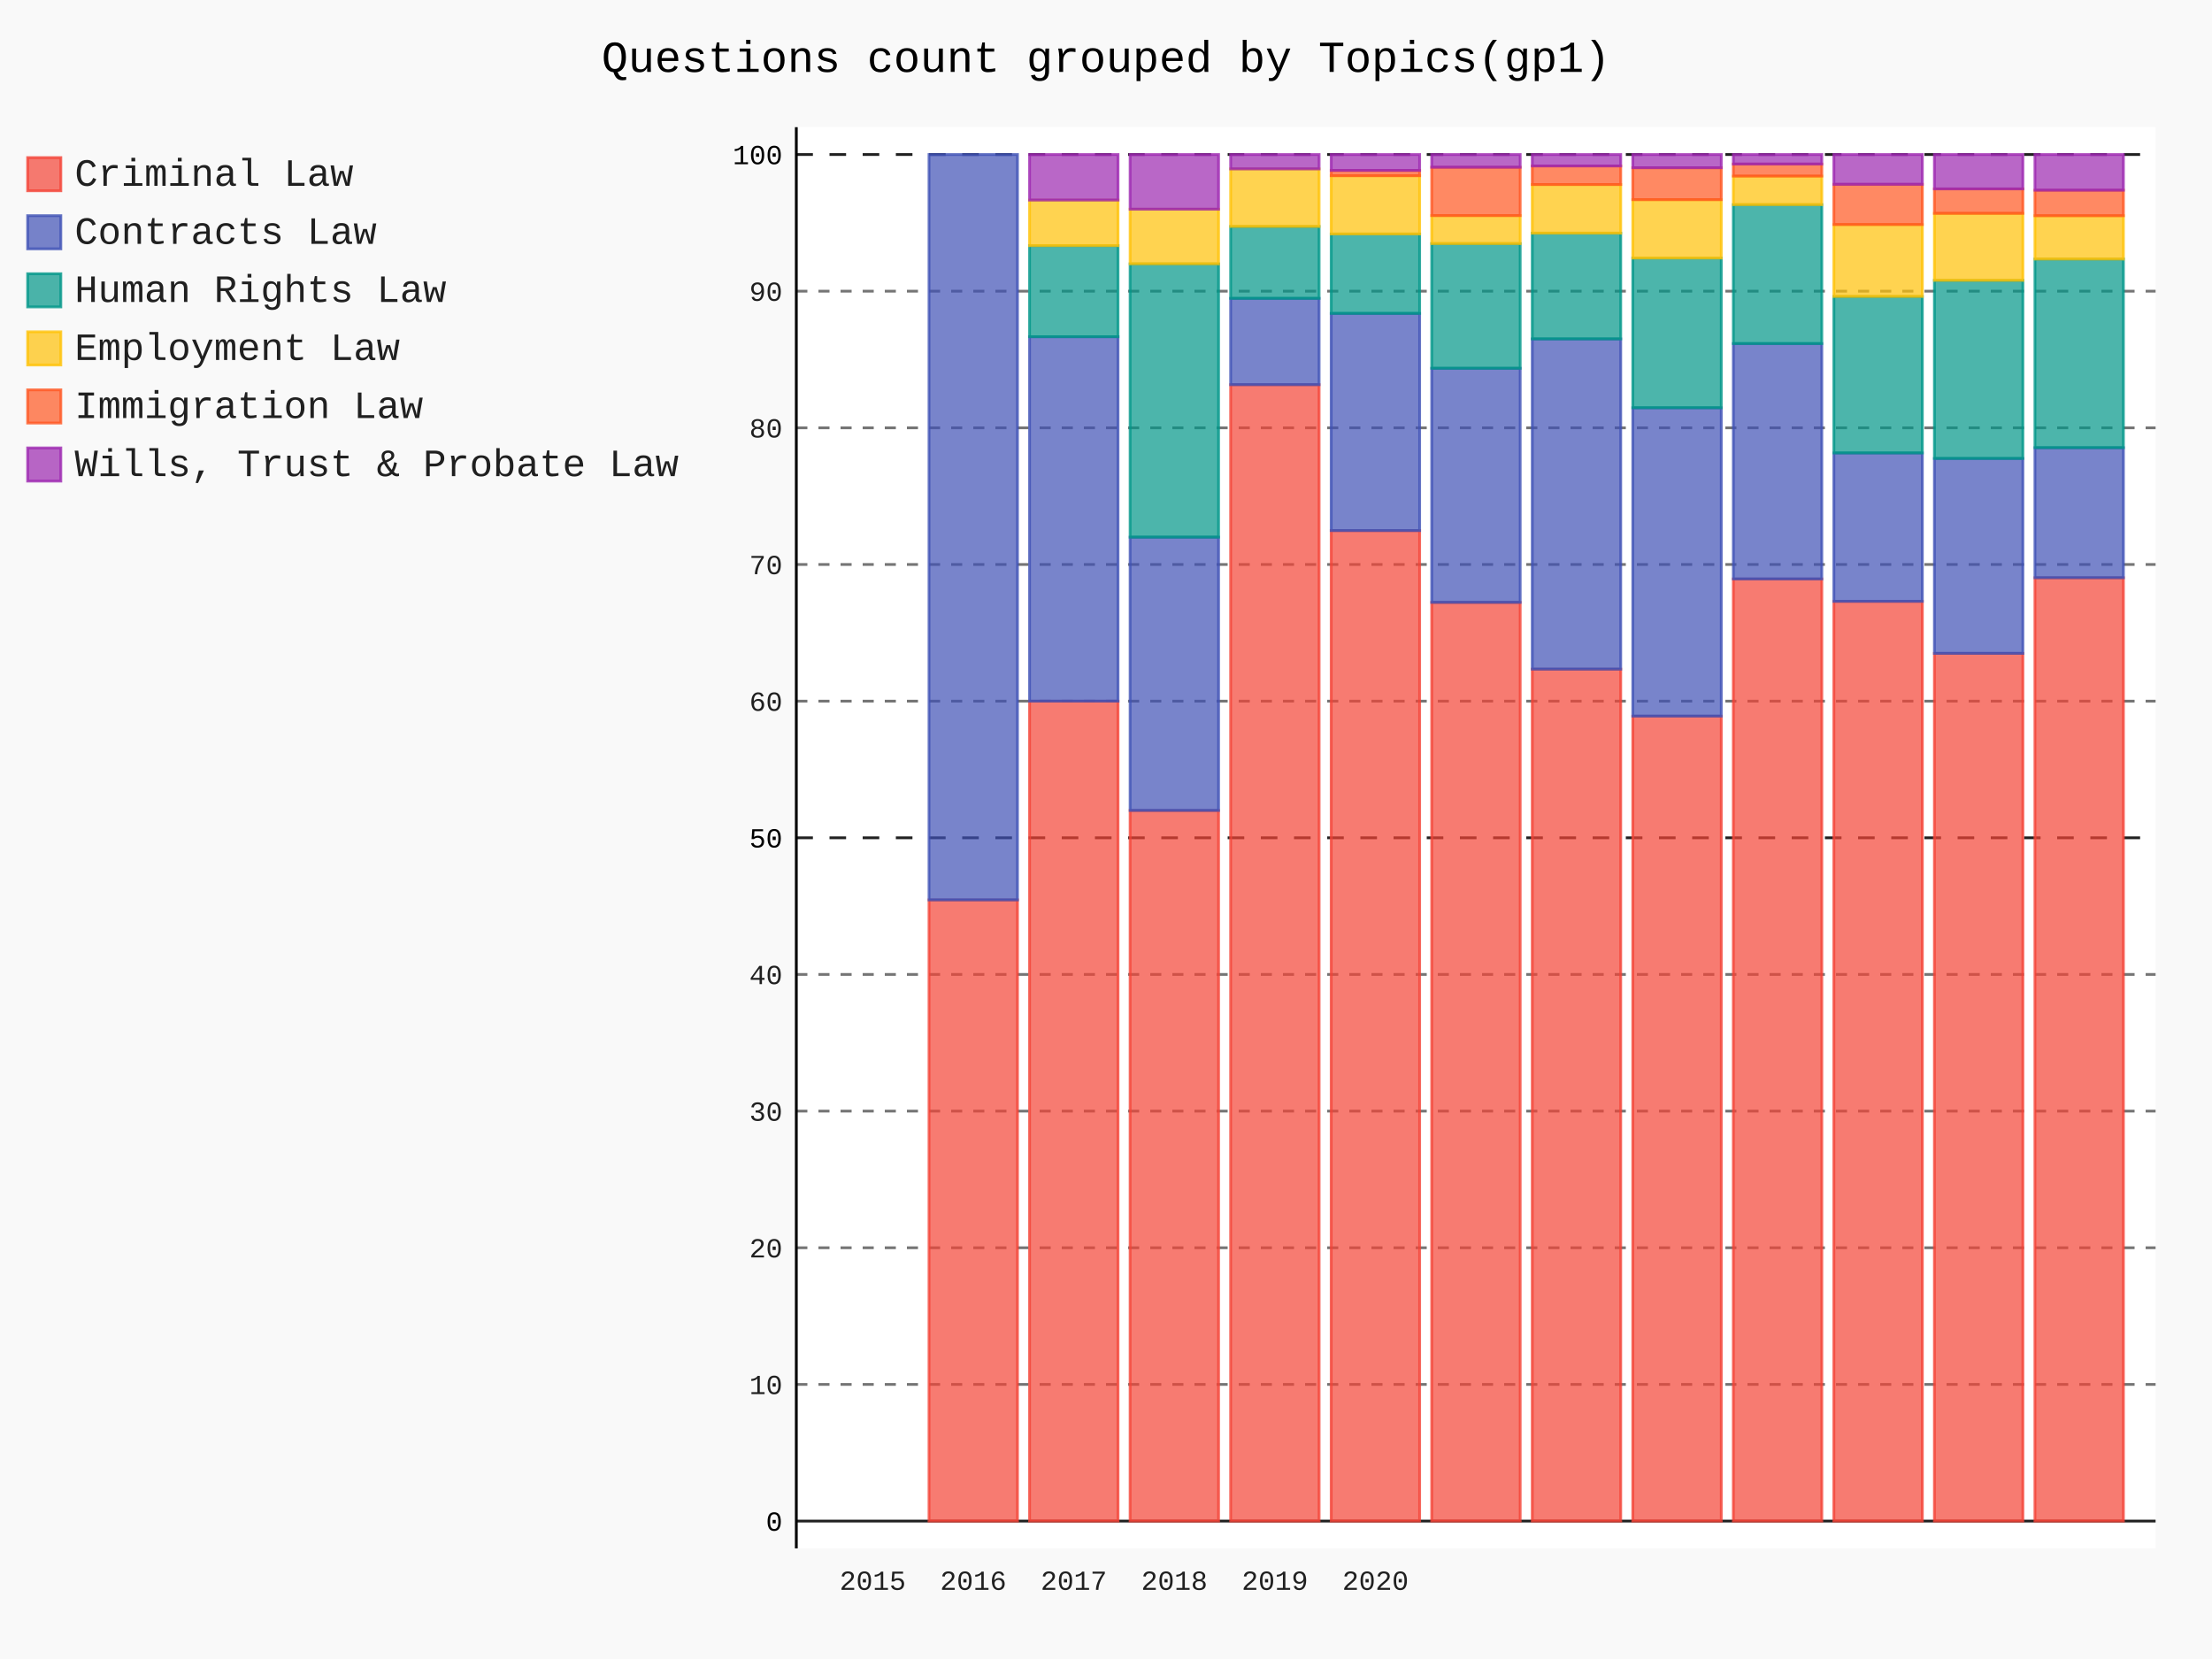
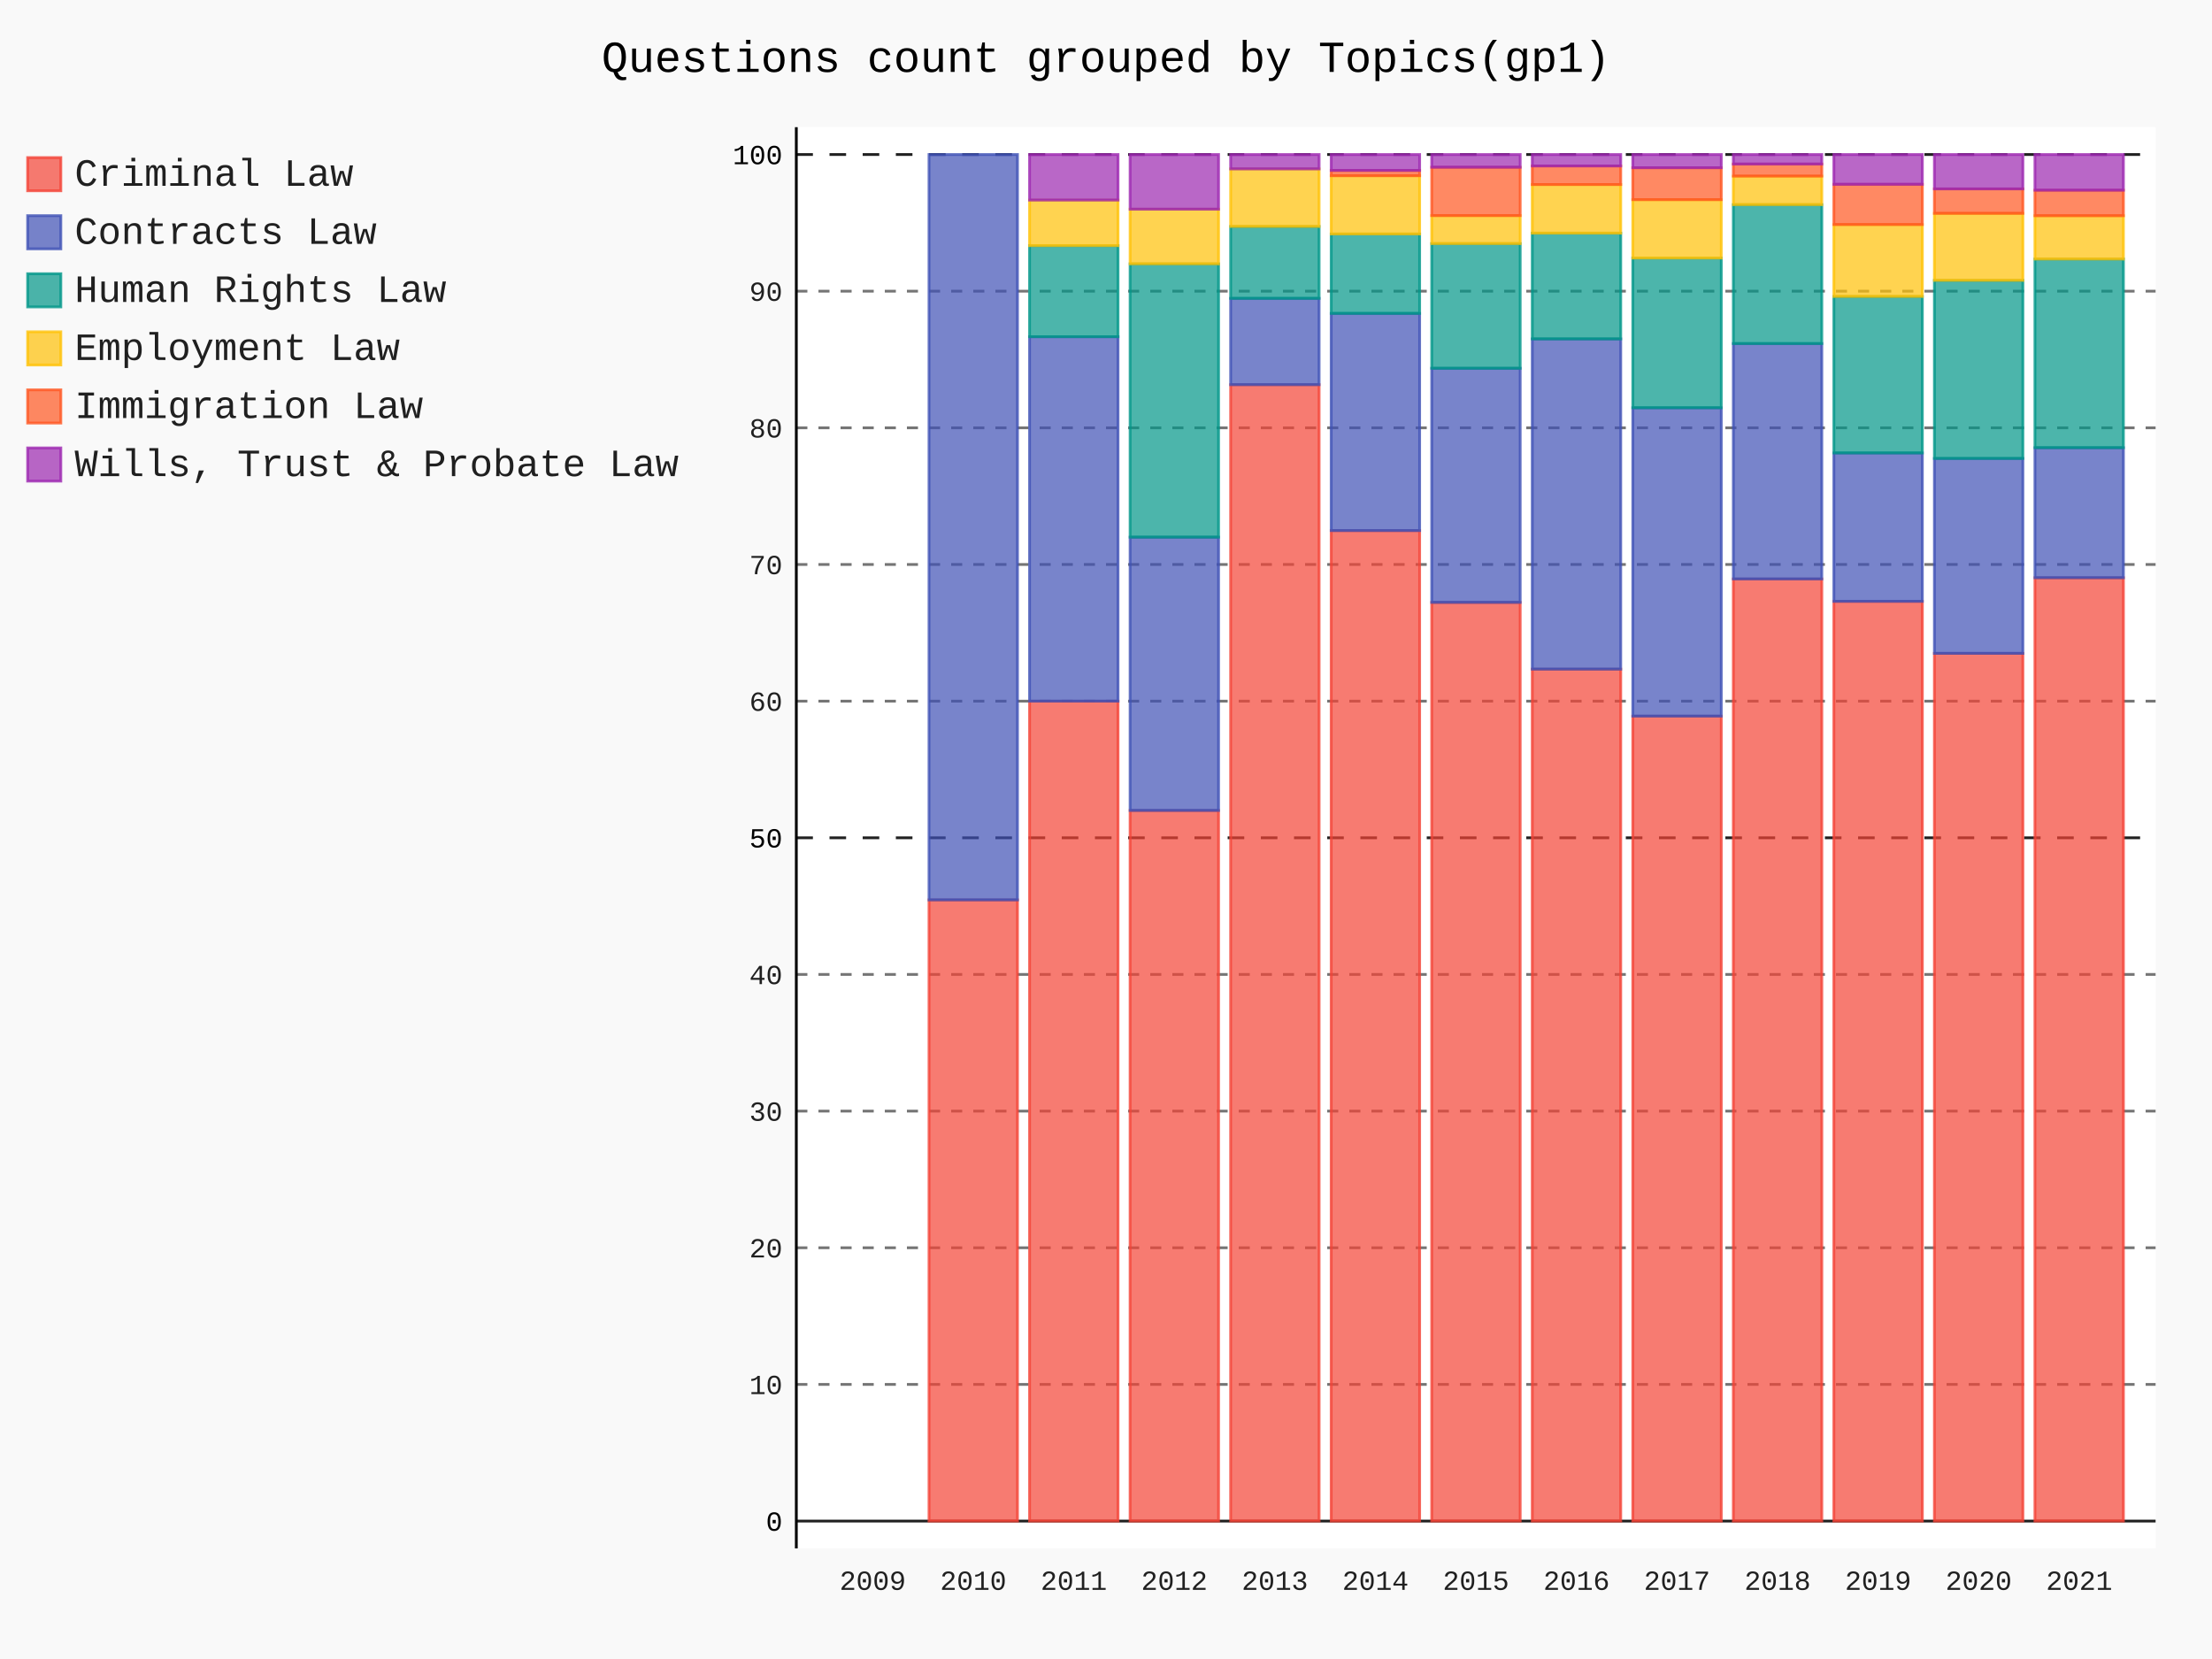
- <svg xmlns="http://www.w3.org/2000/svg" id="chart-3c32b0e2-cc9c-4725-97db-57f693dddc30" class="pygal-chart" viewBox="0 0 800 600">
+ <svg xmlns="http://www.w3.org/2000/svg" id="chart-4f67b0ef-8047-48c5-a798-79269f9b2502" class="pygal-chart" viewBox="0 0 800 600">
  <defs>
-     <style type="text/css">#chart-3c32b0e2-cc9c-4725-97db-57f693dddc30{-webkit-user-select:none;-webkit-font-smoothing:antialiased;font-family:Consolas,"Liberation Mono",Menlo,Courier,monospace}#chart-3c32b0e2-cc9c-4725-97db-57f693dddc30 .title{font-family:Consolas,"Liberation Mono",Menlo,Courier,monospace;font-size:16px}#chart-3c32b0e2-cc9c-4725-97db-57f693dddc30 .legends .legend text{font-family:Consolas,"Liberation Mono",Menlo,Courier,monospace;font-size:14px}#chart-3c32b0e2-cc9c-4725-97db-57f693dddc30 .axis text{font-family:Consolas,"Liberation Mono",Menlo,Courier,monospace;font-size:10px}#chart-3c32b0e2-cc9c-4725-97db-57f693dddc30 .axis text.major{font-family:Consolas,"Liberation Mono",Menlo,Courier,monospace;font-size:10px}#chart-3c32b0e2-cc9c-4725-97db-57f693dddc30 .text-overlay text.value{font-family:Consolas,"Liberation Mono",Menlo,Courier,monospace;font-size:16px}#chart-3c32b0e2-cc9c-4725-97db-57f693dddc30 .text-overlay text.label{font-family:Consolas,"Liberation Mono",Menlo,Courier,monospace;font-size:10px}#chart-3c32b0e2-cc9c-4725-97db-57f693dddc30 .tooltip{font-family:Consolas,"Liberation Mono",Menlo,Courier,monospace;font-size:14px}#chart-3c32b0e2-cc9c-4725-97db-57f693dddc30 text.no_data{font-family:Consolas,"Liberation Mono",Menlo,Courier,monospace;font-size:64px}
- #chart-3c32b0e2-cc9c-4725-97db-57f693dddc30{background-color:rgba(249,249,249,1)}#chart-3c32b0e2-cc9c-4725-97db-57f693dddc30 path,#chart-3c32b0e2-cc9c-4725-97db-57f693dddc30 line,#chart-3c32b0e2-cc9c-4725-97db-57f693dddc30 rect,#chart-3c32b0e2-cc9c-4725-97db-57f693dddc30 circle{-webkit-transition:150ms;-moz-transition:150ms;transition:150ms}#chart-3c32b0e2-cc9c-4725-97db-57f693dddc30 .graph &gt; .background{fill:rgba(249,249,249,1)}#chart-3c32b0e2-cc9c-4725-97db-57f693dddc30 .plot &gt; .background{fill:rgba(255,255,255,1)}#chart-3c32b0e2-cc9c-4725-97db-57f693dddc30 .graph{fill:rgba(0,0,0,.87)}#chart-3c32b0e2-cc9c-4725-97db-57f693dddc30 text.no_data{fill:rgba(0,0,0,1)}#chart-3c32b0e2-cc9c-4725-97db-57f693dddc30 .title{fill:rgba(0,0,0,1)}#chart-3c32b0e2-cc9c-4725-97db-57f693dddc30 .legends .legend text{fill:rgba(0,0,0,.87)}#chart-3c32b0e2-cc9c-4725-97db-57f693dddc30 .legends .legend:hover text{fill:rgba(0,0,0,1)}#chart-3c32b0e2-cc9c-4725-97db-57f693dddc30 .axis .line{stroke:rgba(0,0,0,1)}#chart-3c32b0e2-cc9c-4725-97db-57f693dddc30 .axis .guide.line{stroke:rgba(0,0,0,.54)}#chart-3c32b0e2-cc9c-4725-97db-57f693dddc30 .axis .major.line{stroke:rgba(0,0,0,.87)}#chart-3c32b0e2-cc9c-4725-97db-57f693dddc30 .axis text.major{fill:rgba(0,0,0,1)}#chart-3c32b0e2-cc9c-4725-97db-57f693dddc30 .axis.y .guides:hover .guide.line,#chart-3c32b0e2-cc9c-4725-97db-57f693dddc30 .line-graph .axis.x .guides:hover .guide.line,#chart-3c32b0e2-cc9c-4725-97db-57f693dddc30 .stackedline-graph .axis.x .guides:hover .guide.line,#chart-3c32b0e2-cc9c-4725-97db-57f693dddc30 .xy-graph .axis.x .guides:hover .guide.line{stroke:rgba(0,0,0,1)}#chart-3c32b0e2-cc9c-4725-97db-57f693dddc30 .axis .guides:hover text{fill:rgba(0,0,0,1)}#chart-3c32b0e2-cc9c-4725-97db-57f693dddc30 .reactive{fill-opacity:.7;stroke-opacity:.8}#chart-3c32b0e2-cc9c-4725-97db-57f693dddc30 .ci{stroke:rgba(0,0,0,.87)}#chart-3c32b0e2-cc9c-4725-97db-57f693dddc30 .reactive.active,#chart-3c32b0e2-cc9c-4725-97db-57f693dddc30 .active .reactive{fill-opacity:.8;stroke-opacity:.9;stroke-width:4}#chart-3c32b0e2-cc9c-4725-97db-57f693dddc30 .ci .reactive.active{stroke-width:1.5}#chart-3c32b0e2-cc9c-4725-97db-57f693dddc30 .series text{fill:rgba(0,0,0,1)}#chart-3c32b0e2-cc9c-4725-97db-57f693dddc30 .tooltip rect{fill:rgba(255,255,255,1);stroke:rgba(0,0,0,1);-webkit-transition:opacity 150ms;-moz-transition:opacity 150ms;transition:opacity 150ms}#chart-3c32b0e2-cc9c-4725-97db-57f693dddc30 .tooltip .label{fill:rgba(0,0,0,.87)}#chart-3c32b0e2-cc9c-4725-97db-57f693dddc30 .tooltip .label{fill:rgba(0,0,0,.87)}#chart-3c32b0e2-cc9c-4725-97db-57f693dddc30 .tooltip .legend{font-size:.8em;fill:rgba(0,0,0,.54)}#chart-3c32b0e2-cc9c-4725-97db-57f693dddc30 .tooltip .x_label{font-size:.6em;fill:rgba(0,0,0,1)}#chart-3c32b0e2-cc9c-4725-97db-57f693dddc30 .tooltip .xlink{font-size:.5em;text-decoration:underline}#chart-3c32b0e2-cc9c-4725-97db-57f693dddc30 .tooltip .value{font-size:1.5em}#chart-3c32b0e2-cc9c-4725-97db-57f693dddc30 .bound{font-size:.5em}#chart-3c32b0e2-cc9c-4725-97db-57f693dddc30 .max-value{font-size:.75em;fill:rgba(0,0,0,.54)}#chart-3c32b0e2-cc9c-4725-97db-57f693dddc30 .map-element{fill:rgba(255,255,255,1);stroke:rgba(0,0,0,.54) !important}#chart-3c32b0e2-cc9c-4725-97db-57f693dddc30 .map-element .reactive{fill-opacity:inherit;stroke-opacity:inherit}#chart-3c32b0e2-cc9c-4725-97db-57f693dddc30 .color-0,#chart-3c32b0e2-cc9c-4725-97db-57f693dddc30 .color-0 a:visited{stroke:#F44336;fill:#F44336}#chart-3c32b0e2-cc9c-4725-97db-57f693dddc30 .color-1,#chart-3c32b0e2-cc9c-4725-97db-57f693dddc30 .color-1 a:visited{stroke:#3F51B5;fill:#3F51B5}#chart-3c32b0e2-cc9c-4725-97db-57f693dddc30 .color-2,#chart-3c32b0e2-cc9c-4725-97db-57f693dddc30 .color-2 a:visited{stroke:#009688;fill:#009688}#chart-3c32b0e2-cc9c-4725-97db-57f693dddc30 .color-3,#chart-3c32b0e2-cc9c-4725-97db-57f693dddc30 .color-3 a:visited{stroke:#FFC107;fill:#FFC107}#chart-3c32b0e2-cc9c-4725-97db-57f693dddc30 .color-4,#chart-3c32b0e2-cc9c-4725-97db-57f693dddc30 .color-4 a:visited{stroke:#FF5722;fill:#FF5722}#chart-3c32b0e2-cc9c-4725-97db-57f693dddc30 .color-5,#chart-3c32b0e2-cc9c-4725-97db-57f693dddc30 .color-5 a:visited{stroke:#9C27B0;fill:#9C27B0}#chart-3c32b0e2-cc9c-4725-97db-57f693dddc30 .text-overlay .color-0 text{fill:black}#chart-3c32b0e2-cc9c-4725-97db-57f693dddc30 .text-overlay .color-1 text{fill:black}#chart-3c32b0e2-cc9c-4725-97db-57f693dddc30 .text-overlay .color-2 text{fill:black}#chart-3c32b0e2-cc9c-4725-97db-57f693dddc30 .text-overlay .color-3 text{fill:black}#chart-3c32b0e2-cc9c-4725-97db-57f693dddc30 .text-overlay .color-4 text{fill:black}#chart-3c32b0e2-cc9c-4725-97db-57f693dddc30 .text-overlay .color-5 text{fill:black}
- #chart-3c32b0e2-cc9c-4725-97db-57f693dddc30 text.no_data{text-anchor:middle}#chart-3c32b0e2-cc9c-4725-97db-57f693dddc30 .guide.line{fill:none}#chart-3c32b0e2-cc9c-4725-97db-57f693dddc30 .centered{text-anchor:middle}#chart-3c32b0e2-cc9c-4725-97db-57f693dddc30 .title{text-anchor:middle}#chart-3c32b0e2-cc9c-4725-97db-57f693dddc30 .legends .legend text{fill-opacity:1}#chart-3c32b0e2-cc9c-4725-97db-57f693dddc30 .axis.x text{text-anchor:middle}#chart-3c32b0e2-cc9c-4725-97db-57f693dddc30 .axis.x:not(.web) text[transform]{text-anchor:start}#chart-3c32b0e2-cc9c-4725-97db-57f693dddc30 .axis.x:not(.web) text[transform].backwards{text-anchor:end}#chart-3c32b0e2-cc9c-4725-97db-57f693dddc30 .axis.y text{text-anchor:end}#chart-3c32b0e2-cc9c-4725-97db-57f693dddc30 .axis.y text[transform].backwards{text-anchor:start}#chart-3c32b0e2-cc9c-4725-97db-57f693dddc30 .axis.y2 text{text-anchor:start}#chart-3c32b0e2-cc9c-4725-97db-57f693dddc30 .axis.y2 text[transform].backwards{text-anchor:end}#chart-3c32b0e2-cc9c-4725-97db-57f693dddc30 .axis .guide.line{stroke-dasharray:4,4}#chart-3c32b0e2-cc9c-4725-97db-57f693dddc30 .axis .major.guide.line{stroke-dasharray:6,6}#chart-3c32b0e2-cc9c-4725-97db-57f693dddc30 .horizontal .axis.y .guide.line,#chart-3c32b0e2-cc9c-4725-97db-57f693dddc30 .horizontal .axis.y2 .guide.line,#chart-3c32b0e2-cc9c-4725-97db-57f693dddc30 .vertical .axis.x .guide.line{opacity:0}#chart-3c32b0e2-cc9c-4725-97db-57f693dddc30 .horizontal .axis.always_show .guide.line,#chart-3c32b0e2-cc9c-4725-97db-57f693dddc30 .vertical .axis.always_show .guide.line{opacity:1 !important}#chart-3c32b0e2-cc9c-4725-97db-57f693dddc30 .axis.y .guides:hover .guide.line,#chart-3c32b0e2-cc9c-4725-97db-57f693dddc30 .axis.y2 .guides:hover .guide.line,#chart-3c32b0e2-cc9c-4725-97db-57f693dddc30 .axis.x .guides:hover .guide.line{opacity:1}#chart-3c32b0e2-cc9c-4725-97db-57f693dddc30 .axis .guides:hover text{opacity:1}#chart-3c32b0e2-cc9c-4725-97db-57f693dddc30 .nofill{fill:none}#chart-3c32b0e2-cc9c-4725-97db-57f693dddc30 .subtle-fill{fill-opacity:.2}#chart-3c32b0e2-cc9c-4725-97db-57f693dddc30 .dot{stroke-width:1px;fill-opacity:1}#chart-3c32b0e2-cc9c-4725-97db-57f693dddc30 .dot.active{stroke-width:5px}#chart-3c32b0e2-cc9c-4725-97db-57f693dddc30 .dot.negative{fill:transparent}#chart-3c32b0e2-cc9c-4725-97db-57f693dddc30 text,#chart-3c32b0e2-cc9c-4725-97db-57f693dddc30 tspan{stroke:none !important}#chart-3c32b0e2-cc9c-4725-97db-57f693dddc30 .series text.active{opacity:1}#chart-3c32b0e2-cc9c-4725-97db-57f693dddc30 .tooltip rect{fill-opacity:.95;stroke-width:.5}#chart-3c32b0e2-cc9c-4725-97db-57f693dddc30 .tooltip text{fill-opacity:1}#chart-3c32b0e2-cc9c-4725-97db-57f693dddc30 .showable{visibility:hidden}#chart-3c32b0e2-cc9c-4725-97db-57f693dddc30 .showable.shown{visibility:visible}#chart-3c32b0e2-cc9c-4725-97db-57f693dddc30 .gauge-background{fill:rgba(229,229,229,1);stroke:none}#chart-3c32b0e2-cc9c-4725-97db-57f693dddc30 .bg-lines{stroke:rgba(249,249,249,1);stroke-width:2px}</style>
+     <style type="text/css">#chart-4f67b0ef-8047-48c5-a798-79269f9b2502{-webkit-user-select:none;-webkit-font-smoothing:antialiased;font-family:Consolas,"Liberation Mono",Menlo,Courier,monospace}#chart-4f67b0ef-8047-48c5-a798-79269f9b2502 .title{font-family:Consolas,"Liberation Mono",Menlo,Courier,monospace;font-size:16px}#chart-4f67b0ef-8047-48c5-a798-79269f9b2502 .legends .legend text{font-family:Consolas,"Liberation Mono",Menlo,Courier,monospace;font-size:14px}#chart-4f67b0ef-8047-48c5-a798-79269f9b2502 .axis text{font-family:Consolas,"Liberation Mono",Menlo,Courier,monospace;font-size:10px}#chart-4f67b0ef-8047-48c5-a798-79269f9b2502 .axis text.major{font-family:Consolas,"Liberation Mono",Menlo,Courier,monospace;font-size:10px}#chart-4f67b0ef-8047-48c5-a798-79269f9b2502 .text-overlay text.value{font-family:Consolas,"Liberation Mono",Menlo,Courier,monospace;font-size:16px}#chart-4f67b0ef-8047-48c5-a798-79269f9b2502 .text-overlay text.label{font-family:Consolas,"Liberation Mono",Menlo,Courier,monospace;font-size:10px}#chart-4f67b0ef-8047-48c5-a798-79269f9b2502 .tooltip{font-family:Consolas,"Liberation Mono",Menlo,Courier,monospace;font-size:14px}#chart-4f67b0ef-8047-48c5-a798-79269f9b2502 text.no_data{font-family:Consolas,"Liberation Mono",Menlo,Courier,monospace;font-size:64px}
+ #chart-4f67b0ef-8047-48c5-a798-79269f9b2502{background-color:rgba(249,249,249,1)}#chart-4f67b0ef-8047-48c5-a798-79269f9b2502 path,#chart-4f67b0ef-8047-48c5-a798-79269f9b2502 line,#chart-4f67b0ef-8047-48c5-a798-79269f9b2502 rect,#chart-4f67b0ef-8047-48c5-a798-79269f9b2502 circle{-webkit-transition:150ms;-moz-transition:150ms;transition:150ms}#chart-4f67b0ef-8047-48c5-a798-79269f9b2502 .graph &gt; .background{fill:rgba(249,249,249,1)}#chart-4f67b0ef-8047-48c5-a798-79269f9b2502 .plot &gt; .background{fill:rgba(255,255,255,1)}#chart-4f67b0ef-8047-48c5-a798-79269f9b2502 .graph{fill:rgba(0,0,0,.87)}#chart-4f67b0ef-8047-48c5-a798-79269f9b2502 text.no_data{fill:rgba(0,0,0,1)}#chart-4f67b0ef-8047-48c5-a798-79269f9b2502 .title{fill:rgba(0,0,0,1)}#chart-4f67b0ef-8047-48c5-a798-79269f9b2502 .legends .legend text{fill:rgba(0,0,0,.87)}#chart-4f67b0ef-8047-48c5-a798-79269f9b2502 .legends .legend:hover text{fill:rgba(0,0,0,1)}#chart-4f67b0ef-8047-48c5-a798-79269f9b2502 .axis .line{stroke:rgba(0,0,0,1)}#chart-4f67b0ef-8047-48c5-a798-79269f9b2502 .axis .guide.line{stroke:rgba(0,0,0,.54)}#chart-4f67b0ef-8047-48c5-a798-79269f9b2502 .axis .major.line{stroke:rgba(0,0,0,.87)}#chart-4f67b0ef-8047-48c5-a798-79269f9b2502 .axis text.major{fill:rgba(0,0,0,1)}#chart-4f67b0ef-8047-48c5-a798-79269f9b2502 .axis.y .guides:hover .guide.line,#chart-4f67b0ef-8047-48c5-a798-79269f9b2502 .line-graph .axis.x .guides:hover .guide.line,#chart-4f67b0ef-8047-48c5-a798-79269f9b2502 .stackedline-graph .axis.x .guides:hover .guide.line,#chart-4f67b0ef-8047-48c5-a798-79269f9b2502 .xy-graph .axis.x .guides:hover .guide.line{stroke:rgba(0,0,0,1)}#chart-4f67b0ef-8047-48c5-a798-79269f9b2502 .axis .guides:hover text{fill:rgba(0,0,0,1)}#chart-4f67b0ef-8047-48c5-a798-79269f9b2502 .reactive{fill-opacity:.7;stroke-opacity:.8}#chart-4f67b0ef-8047-48c5-a798-79269f9b2502 .ci{stroke:rgba(0,0,0,.87)}#chart-4f67b0ef-8047-48c5-a798-79269f9b2502 .reactive.active,#chart-4f67b0ef-8047-48c5-a798-79269f9b2502 .active .reactive{fill-opacity:.8;stroke-opacity:.9;stroke-width:4}#chart-4f67b0ef-8047-48c5-a798-79269f9b2502 .ci .reactive.active{stroke-width:1.5}#chart-4f67b0ef-8047-48c5-a798-79269f9b2502 .series text{fill:rgba(0,0,0,1)}#chart-4f67b0ef-8047-48c5-a798-79269f9b2502 .tooltip rect{fill:rgba(255,255,255,1);stroke:rgba(0,0,0,1);-webkit-transition:opacity 150ms;-moz-transition:opacity 150ms;transition:opacity 150ms}#chart-4f67b0ef-8047-48c5-a798-79269f9b2502 .tooltip .label{fill:rgba(0,0,0,.87)}#chart-4f67b0ef-8047-48c5-a798-79269f9b2502 .tooltip .label{fill:rgba(0,0,0,.87)}#chart-4f67b0ef-8047-48c5-a798-79269f9b2502 .tooltip .legend{font-size:.8em;fill:rgba(0,0,0,.54)}#chart-4f67b0ef-8047-48c5-a798-79269f9b2502 .tooltip .x_label{font-size:.6em;fill:rgba(0,0,0,1)}#chart-4f67b0ef-8047-48c5-a798-79269f9b2502 .tooltip .xlink{font-size:.5em;text-decoration:underline}#chart-4f67b0ef-8047-48c5-a798-79269f9b2502 .tooltip .value{font-size:1.5em}#chart-4f67b0ef-8047-48c5-a798-79269f9b2502 .bound{font-size:.5em}#chart-4f67b0ef-8047-48c5-a798-79269f9b2502 .max-value{font-size:.75em;fill:rgba(0,0,0,.54)}#chart-4f67b0ef-8047-48c5-a798-79269f9b2502 .map-element{fill:rgba(255,255,255,1);stroke:rgba(0,0,0,.54) !important}#chart-4f67b0ef-8047-48c5-a798-79269f9b2502 .map-element .reactive{fill-opacity:inherit;stroke-opacity:inherit}#chart-4f67b0ef-8047-48c5-a798-79269f9b2502 .color-0,#chart-4f67b0ef-8047-48c5-a798-79269f9b2502 .color-0 a:visited{stroke:#F44336;fill:#F44336}#chart-4f67b0ef-8047-48c5-a798-79269f9b2502 .color-1,#chart-4f67b0ef-8047-48c5-a798-79269f9b2502 .color-1 a:visited{stroke:#3F51B5;fill:#3F51B5}#chart-4f67b0ef-8047-48c5-a798-79269f9b2502 .color-2,#chart-4f67b0ef-8047-48c5-a798-79269f9b2502 .color-2 a:visited{stroke:#009688;fill:#009688}#chart-4f67b0ef-8047-48c5-a798-79269f9b2502 .color-3,#chart-4f67b0ef-8047-48c5-a798-79269f9b2502 .color-3 a:visited{stroke:#FFC107;fill:#FFC107}#chart-4f67b0ef-8047-48c5-a798-79269f9b2502 .color-4,#chart-4f67b0ef-8047-48c5-a798-79269f9b2502 .color-4 a:visited{stroke:#FF5722;fill:#FF5722}#chart-4f67b0ef-8047-48c5-a798-79269f9b2502 .color-5,#chart-4f67b0ef-8047-48c5-a798-79269f9b2502 .color-5 a:visited{stroke:#9C27B0;fill:#9C27B0}#chart-4f67b0ef-8047-48c5-a798-79269f9b2502 .text-overlay .color-0 text{fill:black}#chart-4f67b0ef-8047-48c5-a798-79269f9b2502 .text-overlay .color-1 text{fill:black}#chart-4f67b0ef-8047-48c5-a798-79269f9b2502 .text-overlay .color-2 text{fill:black}#chart-4f67b0ef-8047-48c5-a798-79269f9b2502 .text-overlay .color-3 text{fill:black}#chart-4f67b0ef-8047-48c5-a798-79269f9b2502 .text-overlay .color-4 text{fill:black}#chart-4f67b0ef-8047-48c5-a798-79269f9b2502 .text-overlay .color-5 text{fill:black}
+ #chart-4f67b0ef-8047-48c5-a798-79269f9b2502 text.no_data{text-anchor:middle}#chart-4f67b0ef-8047-48c5-a798-79269f9b2502 .guide.line{fill:none}#chart-4f67b0ef-8047-48c5-a798-79269f9b2502 .centered{text-anchor:middle}#chart-4f67b0ef-8047-48c5-a798-79269f9b2502 .title{text-anchor:middle}#chart-4f67b0ef-8047-48c5-a798-79269f9b2502 .legends .legend text{fill-opacity:1}#chart-4f67b0ef-8047-48c5-a798-79269f9b2502 .axis.x text{text-anchor:middle}#chart-4f67b0ef-8047-48c5-a798-79269f9b2502 .axis.x:not(.web) text[transform]{text-anchor:start}#chart-4f67b0ef-8047-48c5-a798-79269f9b2502 .axis.x:not(.web) text[transform].backwards{text-anchor:end}#chart-4f67b0ef-8047-48c5-a798-79269f9b2502 .axis.y text{text-anchor:end}#chart-4f67b0ef-8047-48c5-a798-79269f9b2502 .axis.y text[transform].backwards{text-anchor:start}#chart-4f67b0ef-8047-48c5-a798-79269f9b2502 .axis.y2 text{text-anchor:start}#chart-4f67b0ef-8047-48c5-a798-79269f9b2502 .axis.y2 text[transform].backwards{text-anchor:end}#chart-4f67b0ef-8047-48c5-a798-79269f9b2502 .axis .guide.line{stroke-dasharray:4,4}#chart-4f67b0ef-8047-48c5-a798-79269f9b2502 .axis .major.guide.line{stroke-dasharray:6,6}#chart-4f67b0ef-8047-48c5-a798-79269f9b2502 .horizontal .axis.y .guide.line,#chart-4f67b0ef-8047-48c5-a798-79269f9b2502 .horizontal .axis.y2 .guide.line,#chart-4f67b0ef-8047-48c5-a798-79269f9b2502 .vertical .axis.x .guide.line{opacity:0}#chart-4f67b0ef-8047-48c5-a798-79269f9b2502 .horizontal .axis.always_show .guide.line,#chart-4f67b0ef-8047-48c5-a798-79269f9b2502 .vertical .axis.always_show .guide.line{opacity:1 !important}#chart-4f67b0ef-8047-48c5-a798-79269f9b2502 .axis.y .guides:hover .guide.line,#chart-4f67b0ef-8047-48c5-a798-79269f9b2502 .axis.y2 .guides:hover .guide.line,#chart-4f67b0ef-8047-48c5-a798-79269f9b2502 .axis.x .guides:hover .guide.line{opacity:1}#chart-4f67b0ef-8047-48c5-a798-79269f9b2502 .axis .guides:hover text{opacity:1}#chart-4f67b0ef-8047-48c5-a798-79269f9b2502 .nofill{fill:none}#chart-4f67b0ef-8047-48c5-a798-79269f9b2502 .subtle-fill{fill-opacity:.2}#chart-4f67b0ef-8047-48c5-a798-79269f9b2502 .dot{stroke-width:1px;fill-opacity:1}#chart-4f67b0ef-8047-48c5-a798-79269f9b2502 .dot.active{stroke-width:5px}#chart-4f67b0ef-8047-48c5-a798-79269f9b2502 .dot.negative{fill:transparent}#chart-4f67b0ef-8047-48c5-a798-79269f9b2502 text,#chart-4f67b0ef-8047-48c5-a798-79269f9b2502 tspan{stroke:none !important}#chart-4f67b0ef-8047-48c5-a798-79269f9b2502 .series text.active{opacity:1}#chart-4f67b0ef-8047-48c5-a798-79269f9b2502 .tooltip rect{fill-opacity:.95;stroke-width:.5}#chart-4f67b0ef-8047-48c5-a798-79269f9b2502 .tooltip text{fill-opacity:1}#chart-4f67b0ef-8047-48c5-a798-79269f9b2502 .showable{visibility:hidden}#chart-4f67b0ef-8047-48c5-a798-79269f9b2502 .showable.shown{visibility:visible}#chart-4f67b0ef-8047-48c5-a798-79269f9b2502 .gauge-background{fill:rgba(229,229,229,1);stroke:none}#chart-4f67b0ef-8047-48c5-a798-79269f9b2502 .bg-lines{stroke:rgba(249,249,249,1);stroke-width:2px}</style>
  </defs>
  <g class="graph stackedbar-graph vertical">
    <rect class="background" height="600" width="800" x="0" y="0" />
    <g class="plot" transform="translate(288, 46)">
      <rect class="background" height="514" width="491.6" x="0" y="0" />
      <g class="axis y always_show">
        <g class="guides">
          <path class="axis major line" d="M0 504.115 h491.6" />
          <text class="major" x="-5" y="507.615">0</text>
        </g>
        <g class="guides">
          <path class="guide line" d="M0 454.692 h491.6" />
          <text class="" x="-5" y="458.192">10</text>
        </g>
        <g class="guides">
          <path class="guide line" d="M0 405.269 h491.6" />
          <text class="" x="-5" y="408.769">20</text>
        </g>
        <g class="guides">
          <path class="guide line" d="M0 355.846 h491.6" />
          <text class="" x="-5" y="359.346">30</text>
        </g>
        <g class="guides">
          <path class="guide line" d="M0 306.423 h491.6" />
          <text class="" x="-5" y="309.923">40</text>
        </g>
        <g class="guides">
          <path class="major guide line" d="M0 257 h491.6" />
          <text class="major" x="-5" y="260.5">50</text>
        </g>
        <g class="guides">
          <path class="guide line" d="M0 207.577 h491.6" />
          <text class="" x="-5" y="211.077">60</text>
        </g>
        <g class="guides">
          <path class="guide line" d="M0 158.154 h491.6" />
          <text class="" x="-5" y="161.654">70</text>
        </g>
        <g class="guides">
          <path class="guide line" d="M0 108.731 h491.6" />
          <text class="" x="-5" y="112.231">80</text>
        </g>
        <g class="guides">
          <path class="guide line" d="M0 59.308 h491.6" />
          <text class="" x="-5" y="62.808">90</text>
        </g>
        <g class="guides">
          <path class="major guide line" d="M0 9.885 h491.6" />
          <text class="major" x="-5" y="13.385">100</text>
        </g>
      </g>
      <g class="axis x">
        <path class="line" d="M0 0 v514" />
        <g class="guides">
          <path class="guide line" d="M27.634 0 v514" />
-           <text class="" x="27.634" y="529.0">2015</text>
+           <text class="" x="27.634" y="529.0">2009</text>
        </g>
        <g class="guides">
          <path class="guide line" d="M63.995 0 v514" />
-           <text class="" x="63.995" y="529.0">2016</text>
+           <text class="" x="63.995" y="529.0">2010</text>
        </g>
        <g class="guides">
          <path class="guide line" d="M100.356 0 v514" />
-           <text class="" x="100.356" y="529.0">2017</text>
+           <text class="" x="100.356" y="529.0">2011</text>
        </g>
        <g class="guides">
          <path class="guide line" d="M136.717 0 v514" />
-           <text class="" x="136.717" y="529.0">2018</text>
+           <text class="" x="136.717" y="529.0">2012</text>
        </g>
        <g class="guides">
          <path class="guide line" d="M173.078 0 v514" />
-           <text class="" x="173.078" y="529.0">2019</text>
+           <text class="" x="173.078" y="529.0">2013</text>
        </g>
        <g class="guides">
          <path class="guide line" d="M209.439 0 v514" />
-           <text class="" x="209.439" y="529.0">2020</text>
+           <text class="" x="209.439" y="529.0">2014</text>
+         </g>
+         <g class="guides">
+           <path class="guide line" d="M245.8 0 v514" />
+           <text class="" x="245.8" y="529.0">2015</text>
+         </g>
+         <g class="guides">
+           <path class="guide line" d="M282.161 0 v514" />
+           <text class="" x="282.161" y="529.0">2016</text>
+         </g>
+         <g class="guides">
+           <path class="guide line" d="M318.522 0 v514" />
+           <text class="" x="318.522" y="529.0">2017</text>
+         </g>
+         <g class="guides">
+           <path class="guide line" d="M354.883 0 v514" />
+           <text class="" x="354.883" y="529.0">2018</text>
+         </g>
+         <g class="guides">
+           <path class="guide line" d="M391.244 0 v514" />
+           <text class="" x="391.244" y="529.0">2019</text>
+         </g>
+         <g class="guides">
+           <path class="guide line" d="M427.605 0 v514" />
+           <text class="" x="427.605" y="529.0">2020</text>
+         </g>
+         <g class="guides">
+           <path class="guide line" d="M463.966 0 v514" />
+           <text class="" x="463.966" y="529.0">2021</text>
        </g>
      </g>
      <g class="series serie-0 color-0">
        <g class="bars">
          <g class="bar">
            <rect class="rect reactive tooltip-trigger" height="0.0" rx="0" ry="0" width="31.998" x="11.636" y="504.115" />
          </g>
          <g class="bar">
            <rect class="rect reactive tooltip-trigger" height="224.65" rx="0" ry="0" width="31.998" x="47.996" y="279.465" />
          </g>
          <g class="bar">
            <rect class="rect reactive tooltip-trigger" height="296.538" rx="0" ry="0" width="31.998" x="84.357" y="207.577" />
          </g>
          <g class="bar">
            <rect class="rect reactive tooltip-trigger" height="257.0" rx="0" ry="0" width="31.998" x="120.718" y="247.115" />
          </g>
          <g class="bar">
            <rect class="rect reactive tooltip-trigger" height="410.992" rx="0" ry="0" width="31.998" x="157.079" y="93.123" />
          </g>
          <g class="bar">
            <rect class="rect reactive tooltip-trigger" height="358.222" rx="0" ry="0" width="31.998" x="193.44" y="145.894" />
          </g>
          <g class="bar">
            <rect class="rect reactive tooltip-trigger" height="332.248" rx="0" ry="0" width="31.998" x="229.801" y="171.867" />
          </g>
          <g class="bar">
            <rect class="rect reactive tooltip-trigger" height="308.119" rx="0" ry="0" width="31.998" x="266.162" y="195.997" />
          </g>
          <g class="bar">
            <rect class="rect reactive tooltip-trigger" height="291.122" rx="0" ry="0" width="31.998" x="302.523" y="212.993" />
          </g>
          <g class="bar">
            <rect class="rect reactive tooltip-trigger" height="340.73" rx="0" ry="0" width="31.998" x="338.884" y="163.385" />
          </g>
          <g class="bar">
            <rect class="rect reactive tooltip-trigger" height="332.628" rx="0" ry="0" width="31.998" x="375.245" y="171.488" />
          </g>
          <g class="bar">
            <rect class="rect reactive tooltip-trigger" height="313.817" rx="0" ry="0" width="31.998" x="411.606" y="190.299" />
          </g>
          <g class="bar">
            <rect class="rect reactive tooltip-trigger" height="341.167" rx="0" ry="0" width="31.998" x="447.967" y="162.949" />
          </g>
        </g>
      </g>
      <g class="series serie-1 color-1">
        <g class="bars">
          <g class="bar">
            <rect class="rect reactive tooltip-trigger" height="0.0" rx="0" ry="0" width="31.998" x="11.636" y="504.115" />
          </g>
          <g class="bar">
            <rect class="rect reactive tooltip-trigger" height="269.58" rx="0" ry="0" width="31.998" x="47.996" y="9.885" />
          </g>
          <g class="bar">
            <rect class="rect reactive tooltip-trigger" height="131.795" rx="0" ry="0" width="31.998" x="84.357" y="75.782" />
          </g>
          <g class="bar">
            <rect class="rect reactive tooltip-trigger" height="98.846" rx="0" ry="0" width="31.998" x="120.718" y="148.269" />
          </g>
          <g class="bar">
            <rect class="rect reactive tooltip-trigger" height="31.215" rx="0" ry="0" width="31.998" x="157.079" y="61.909" />
          </g>
          <g class="bar">
            <rect class="rect reactive tooltip-trigger" height="78.541" rx="0" ry="0" width="31.998" x="193.44" y="67.353" />
          </g>
          <g class="bar">
            <rect class="rect reactive tooltip-trigger" height="84.673" rx="0" ry="0" width="31.998" x="229.801" y="87.194" />
          </g>
          <g class="bar">
            <rect class="rect reactive tooltip-trigger" height="119.422" rx="0" ry="0" width="31.998" x="266.162" y="76.575" />
          </g>
          <g class="bar">
            <rect class="rect reactive tooltip-trigger" height="111.511" rx="0" ry="0" width="31.998" x="302.523" y="101.483" />
          </g>
          <g class="bar">
            <rect class="rect reactive tooltip-trigger" height="85.125" rx="0" ry="0" width="31.998" x="338.884" y="78.26" />
          </g>
          <g class="bar">
            <rect class="rect reactive tooltip-trigger" height="53.667" rx="0" ry="0" width="31.998" x="375.245" y="117.821" />
          </g>
          <g class="bar">
            <rect class="rect reactive tooltip-trigger" height="70.489" rx="0" ry="0" width="31.998" x="411.606" y="119.81" />
          </g>
          <g class="bar">
            <rect class="rect reactive tooltip-trigger" height="47.026" rx="0" ry="0" width="31.998" x="447.967" y="115.923" />
          </g>
        </g>
      </g>
      <g class="series serie-2 color-2">
        <g class="bars">
          <g class="bar">
            <rect class="rect reactive tooltip-trigger" height="0.0" rx="0" ry="0" width="31.998" x="11.636" y="504.115" />
          </g>
          <g class="bar">
            <rect class="rect reactive tooltip-trigger" height="0.0" rx="0" ry="0" width="31.998" x="47.996" y="9.885" />
          </g>
          <g class="bar">
            <rect class="rect reactive tooltip-trigger" height="32.949" rx="0" ry="0" width="31.998" x="84.357" y="42.833" />
          </g>
          <g class="bar">
            <rect class="rect reactive tooltip-trigger" height="98.846" rx="0" ry="0" width="31.998" x="120.718" y="49.423" />
          </g>
          <g class="bar">
            <rect class="rect reactive tooltip-trigger" height="26.012" rx="0" ry="0" width="31.998" x="157.079" y="35.897" />
          </g>
          <g class="bar">
            <rect class="rect reactive tooltip-trigger" height="28.734" rx="0" ry="0" width="31.998" x="193.44" y="38.619" />
          </g>
          <g class="bar">
            <rect class="rect reactive tooltip-trigger" height="45.097" rx="0" ry="0" width="31.998" x="229.801" y="42.097" />
          </g>
          <g class="bar">
            <rect class="rect reactive tooltip-trigger" height="38.256" rx="0" ry="0" width="31.998" x="266.162" y="38.318" />
          </g>
          <g class="bar">
            <rect class="rect reactive tooltip-trigger" height="54.162" rx="0" ry="0" width="31.998" x="302.523" y="47.32" />
          </g>
          <g class="bar">
            <rect class="rect reactive tooltip-trigger" height="50.249" rx="0" ry="0" width="31.998" x="338.884" y="28.011" />
          </g>
          <g class="bar">
            <rect class="rect reactive tooltip-trigger" height="56.606" rx="0" ry="0" width="31.998" x="375.245" y="61.215" />
          </g>
          <g class="bar">
            <rect class="rect reactive tooltip-trigger" height="64.417" rx="0" ry="0" width="31.998" x="411.606" y="55.393" />
          </g>
          <g class="bar">
            <rect class="rect reactive tooltip-trigger" height="68.233" rx="0" ry="0" width="31.998" x="447.967" y="47.69" />
          </g>
        </g>
      </g>
      <g class="series serie-3 color-3">
        <g class="bars">
          <g class="bar">
            <rect class="rect reactive tooltip-trigger" height="0.0" rx="0" ry="0" width="31.998" x="11.636" y="504.115" />
          </g>
          <g class="bar">
            <rect class="rect reactive tooltip-trigger" height="0.0" rx="0" ry="0" width="31.998" x="47.996" y="9.885" />
          </g>
          <g class="bar">
            <rect class="rect reactive tooltip-trigger" height="16.474" rx="0" ry="0" width="31.998" x="84.357" y="26.359" />
          </g>
          <g class="bar">
            <rect class="rect reactive tooltip-trigger" height="19.769" rx="0" ry="0" width="31.998" x="120.718" y="29.654" />
          </g>
          <g class="bar">
            <rect class="rect reactive tooltip-trigger" height="20.81" rx="0" ry="0" width="31.998" x="157.079" y="15.087" />
          </g>
          <g class="bar">
            <rect class="rect reactive tooltip-trigger" height="21.072" rx="0" ry="0" width="31.998" x="193.44" y="17.547" />
          </g>
          <g class="bar">
            <rect class="rect reactive tooltip-trigger" height="10.124" rx="0" ry="0" width="31.998" x="229.801" y="31.973" />
          </g>
          <g class="bar">
            <rect class="rect reactive tooltip-trigger" height="17.577" rx="0" ry="0" width="31.998" x="266.162" y="20.741" />
          </g>
          <g class="bar">
            <rect class="rect reactive tooltip-trigger" height="21.107" rx="0" ry="0" width="31.998" x="302.523" y="26.213" />
          </g>
          <g class="bar">
            <rect class="rect reactive tooltip-trigger" height="10.325" rx="0" ry="0" width="31.998" x="338.884" y="17.686" />
          </g>
          <g class="bar">
            <rect class="rect reactive tooltip-trigger" height="26.004" rx="0" ry="0" width="31.998" x="375.245" y="35.21" />
          </g>
          <g class="bar">
            <rect class="rect reactive tooltip-trigger" height="24.229" rx="0" ry="0" width="31.998" x="411.606" y="31.164" />
          </g>
          <g class="bar">
            <rect class="rect reactive tooltip-trigger" height="15.675" rx="0" ry="0" width="31.998" x="447.967" y="32.014" />
          </g>
        </g>
      </g>
      <g class="series serie-4 color-4">
        <g class="bars">
          <g class="bar">
            <rect class="rect reactive tooltip-trigger" height="0.0" rx="0" ry="0" width="31.998" x="11.636" y="504.115" />
          </g>
          <g class="bar">
            <rect class="rect reactive tooltip-trigger" height="0.0" rx="0" ry="0" width="31.998" x="47.996" y="9.885" />
          </g>
          <g class="bar">
            <rect class="rect reactive tooltip-trigger" height="0.0" rx="0" ry="0" width="31.998" x="84.357" y="26.359" />
          </g>
          <g class="bar">
            <rect class="rect reactive tooltip-trigger" height="0.0" rx="0" ry="0" width="31.998" x="120.718" y="29.654" />
          </g>
          <g class="bar">
            <rect class="rect reactive tooltip-trigger" height="0.0" rx="0" ry="0" width="31.998" x="157.079" y="15.087" />
          </g>
          <g class="bar">
            <rect class="rect reactive tooltip-trigger" height="1.916" rx="0" ry="0" width="31.998" x="193.44" y="15.631" />
          </g>
          <g class="bar">
            <rect class="rect reactive tooltip-trigger" height="17.487" rx="0" ry="0" width="31.998" x="229.801" y="14.486" />
          </g>
          <g class="bar">
            <rect class="rect reactive tooltip-trigger" height="6.721" rx="0" ry="0" width="31.998" x="266.162" y="14.02" />
          </g>
          <g class="bar">
            <rect class="rect reactive tooltip-trigger" height="11.549" rx="0" ry="0" width="31.998" x="302.523" y="14.664" />
          </g>
          <g class="bar">
            <rect class="rect reactive tooltip-trigger" height="4.36" rx="0" ry="0" width="31.998" x="338.884" y="13.326" />
          </g>
          <g class="bar">
            <rect class="rect reactive tooltip-trigger" height="14.547" rx="0" ry="0" width="31.998" x="375.245" y="20.663" />
          </g>
          <g class="bar">
            <rect class="rect reactive tooltip-trigger" height="8.847" rx="0" ry="0" width="31.998" x="411.606" y="22.317" />
          </g>
          <g class="bar">
            <rect class="rect reactive tooltip-trigger" height="9.221" rx="0" ry="0" width="31.998" x="447.967" y="22.794" />
          </g>
        </g>
      </g>
      <g class="series serie-5 color-5">
        <g class="bars">
          <g class="bar">
            <rect class="rect reactive tooltip-trigger" height="0.0" rx="0" ry="0" width="31.998" x="11.636" y="504.115" />
          </g>
          <g class="bar">
            <rect class="rect reactive tooltip-trigger" height="0.0" rx="0" ry="0" width="31.998" x="47.996" y="9.885" />
          </g>
          <g class="bar">
            <rect class="rect reactive tooltip-trigger" height="16.474" rx="0" ry="0" width="31.998" x="84.357" y="9.885" />
          </g>
          <g class="bar">
            <rect class="rect reactive tooltip-trigger" height="19.769" rx="0" ry="0" width="31.998" x="120.718" y="9.885" />
          </g>
          <g class="bar">
            <rect class="rect reactive tooltip-trigger" height="5.202" rx="0" ry="0" width="31.998" x="157.079" y="9.885" />
          </g>
          <g class="bar">
            <rect class="rect reactive tooltip-trigger" height="5.747" rx="0" ry="0" width="31.998" x="193.44" y="9.885" />
          </g>
          <g class="bar">
            <rect class="rect reactive tooltip-trigger" height="4.602" rx="0" ry="0" width="31.998" x="229.801" y="9.885" />
          </g>
          <g class="bar">
            <rect class="rect reactive tooltip-trigger" height="4.136" rx="0" ry="0" width="31.998" x="266.162" y="9.885" />
          </g>
          <g class="bar">
            <rect class="rect reactive tooltip-trigger" height="4.779" rx="0" ry="0" width="31.998" x="302.523" y="9.885" />
          </g>
          <g class="bar">
            <rect class="rect reactive tooltip-trigger" height="3.442" rx="0" ry="0" width="31.998" x="338.884" y="9.885" />
          </g>
          <g class="bar">
            <rect class="rect reactive tooltip-trigger" height="10.779" rx="0" ry="0" width="31.998" x="375.245" y="9.885" />
          </g>
          <g class="bar">
            <rect class="rect reactive tooltip-trigger" height="12.432" rx="0" ry="0" width="31.998" x="411.606" y="9.885" />
          </g>
          <g class="bar">
            <rect class="rect reactive tooltip-trigger" height="12.909" rx="0" ry="0" width="31.998" x="447.967" y="9.885" />
          </g>
        </g>
      </g>
    </g>
    <g class="titles">
      <text class="title plot_title" x="400.0" y="26">Questions count grouped by Topics(gp1)</text>
    </g>
    <g class="plot overlay" transform="translate(288, 46)">
      <g class="series serie-0 color-0" />
      <g class="series serie-1 color-1" />
      <g class="series serie-2 color-2" />
      <g class="series serie-3 color-3" />
      <g class="series serie-4 color-4" />
      <g class="series serie-5 color-5" />
    </g>
    <g class="plot text-overlay" transform="translate(288, 46)">
      <g class="series serie-0 color-0" />
      <g class="series serie-1 color-1" />
      <g class="series serie-2 color-2" />
      <g class="series serie-3 color-3" />
      <g class="series serie-4 color-4" />
      <g class="series serie-5 color-5" />
    </g>
    <g class="plot tooltip-overlay" transform="translate(288, 46)">
      <g class="tooltip" style="opacity: 0" transform="translate(0 0)">
        <rect class="tooltip-box" height="0" rx="0" ry="0" width="0" />
        <g class="text" />
      </g>
    </g>
    <g class="legends" transform="translate(10, 56)">
      <g class="legend reactive activate-serie" id="activate-serie-0">
        <rect class="color-0 reactive" height="12" width="12" x="0.0" y="1.0" />
        <text x="17.0" y="11.2">Criminal Law</text>
      </g>
      <g class="legend reactive activate-serie" id="activate-serie-1">
        <rect class="color-1 reactive" height="12" width="12" x="0.0" y="22.0" />
        <text x="17.0" y="32.2">Contracts Law</text>
      </g>
      <g class="legend reactive activate-serie" id="activate-serie-2">
        <rect class="color-2 reactive" height="12" width="12" x="0.0" y="43.0" />
        <text x="17.0" y="53.2">Human Rights Law</text>
      </g>
      <g class="legend reactive activate-serie" id="activate-serie-3">
        <rect class="color-3 reactive" height="12" width="12" x="0.0" y="64.0" />
        <text x="17.0" y="74.2">Employment Law</text>
      </g>
      <g class="legend reactive activate-serie" id="activate-serie-4">
        <rect class="color-4 reactive" height="12" width="12" x="0.0" y="85.0" />
        <text x="17.0" y="95.2">Immigration Law</text>
      </g>
      <g class="legend reactive activate-serie" id="activate-serie-5">
        <rect class="color-5 reactive" height="12" width="12" x="0.0" y="106.0" />
        <text x="17.0" y="116.2">Wills, Trust &amp; Probate Law</text>
      </g>
    </g>
    <g class="legends" transform="translate(790, 56)" />
  </g>
</svg>
